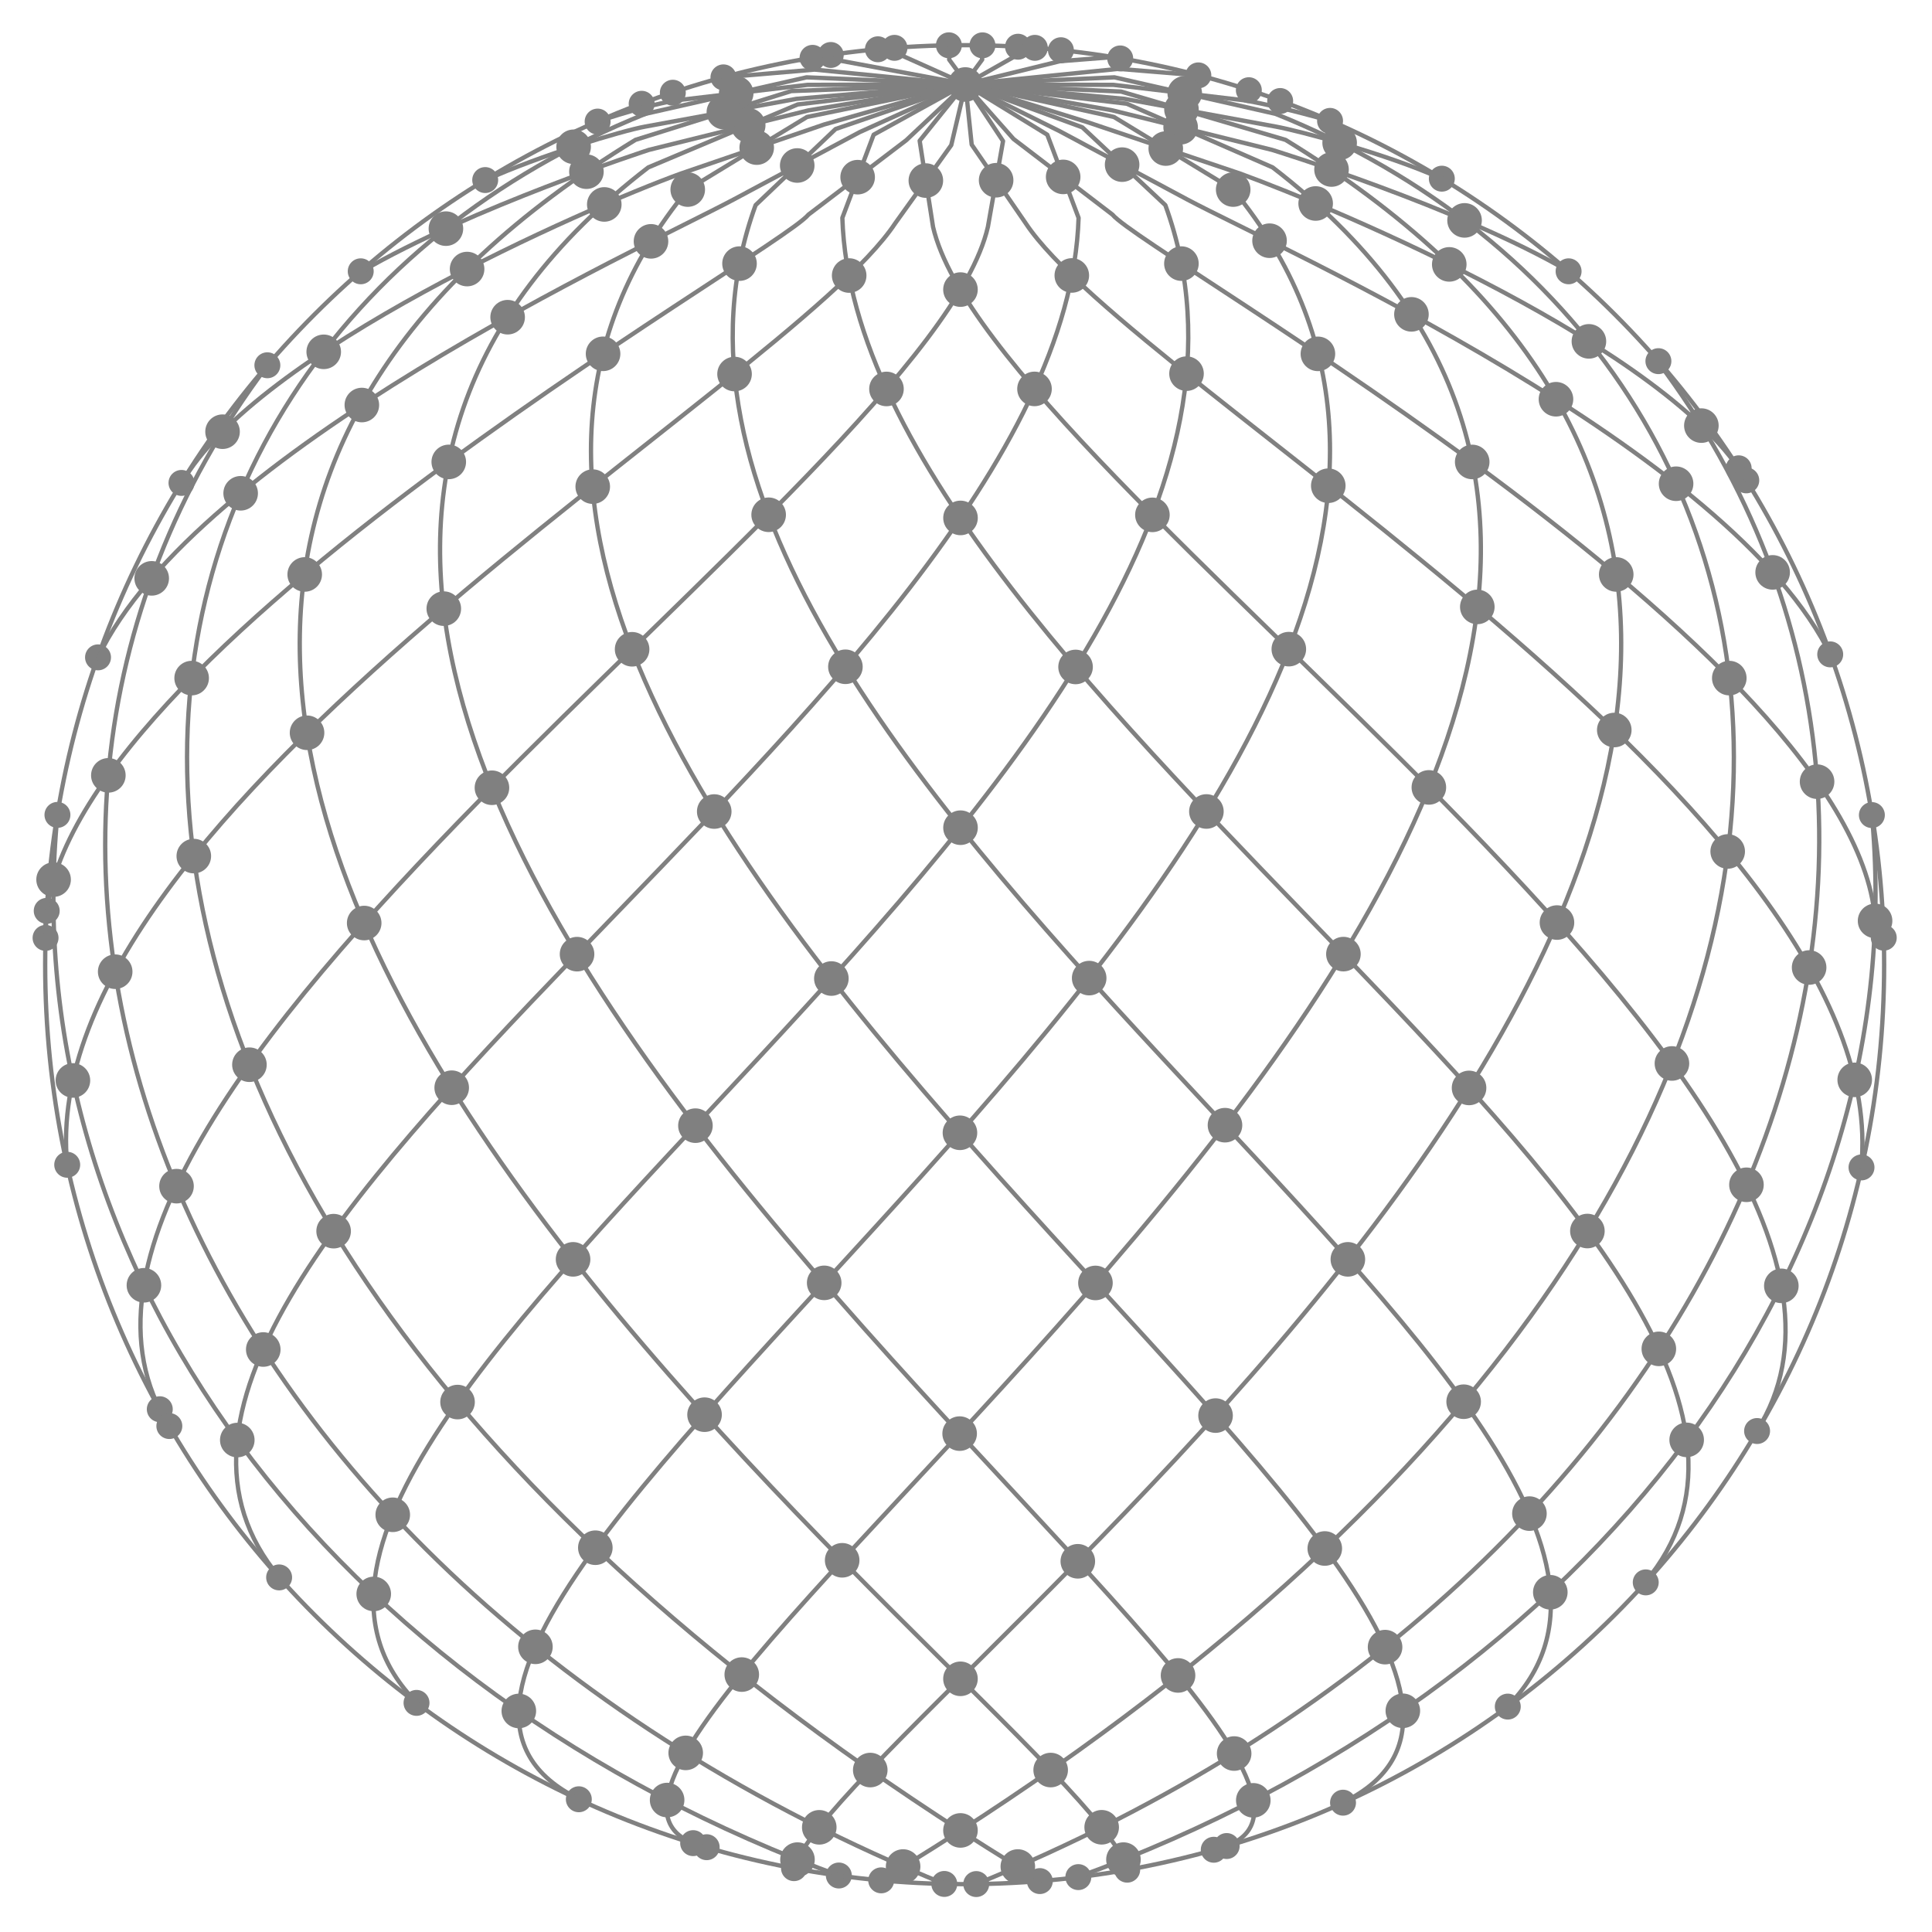
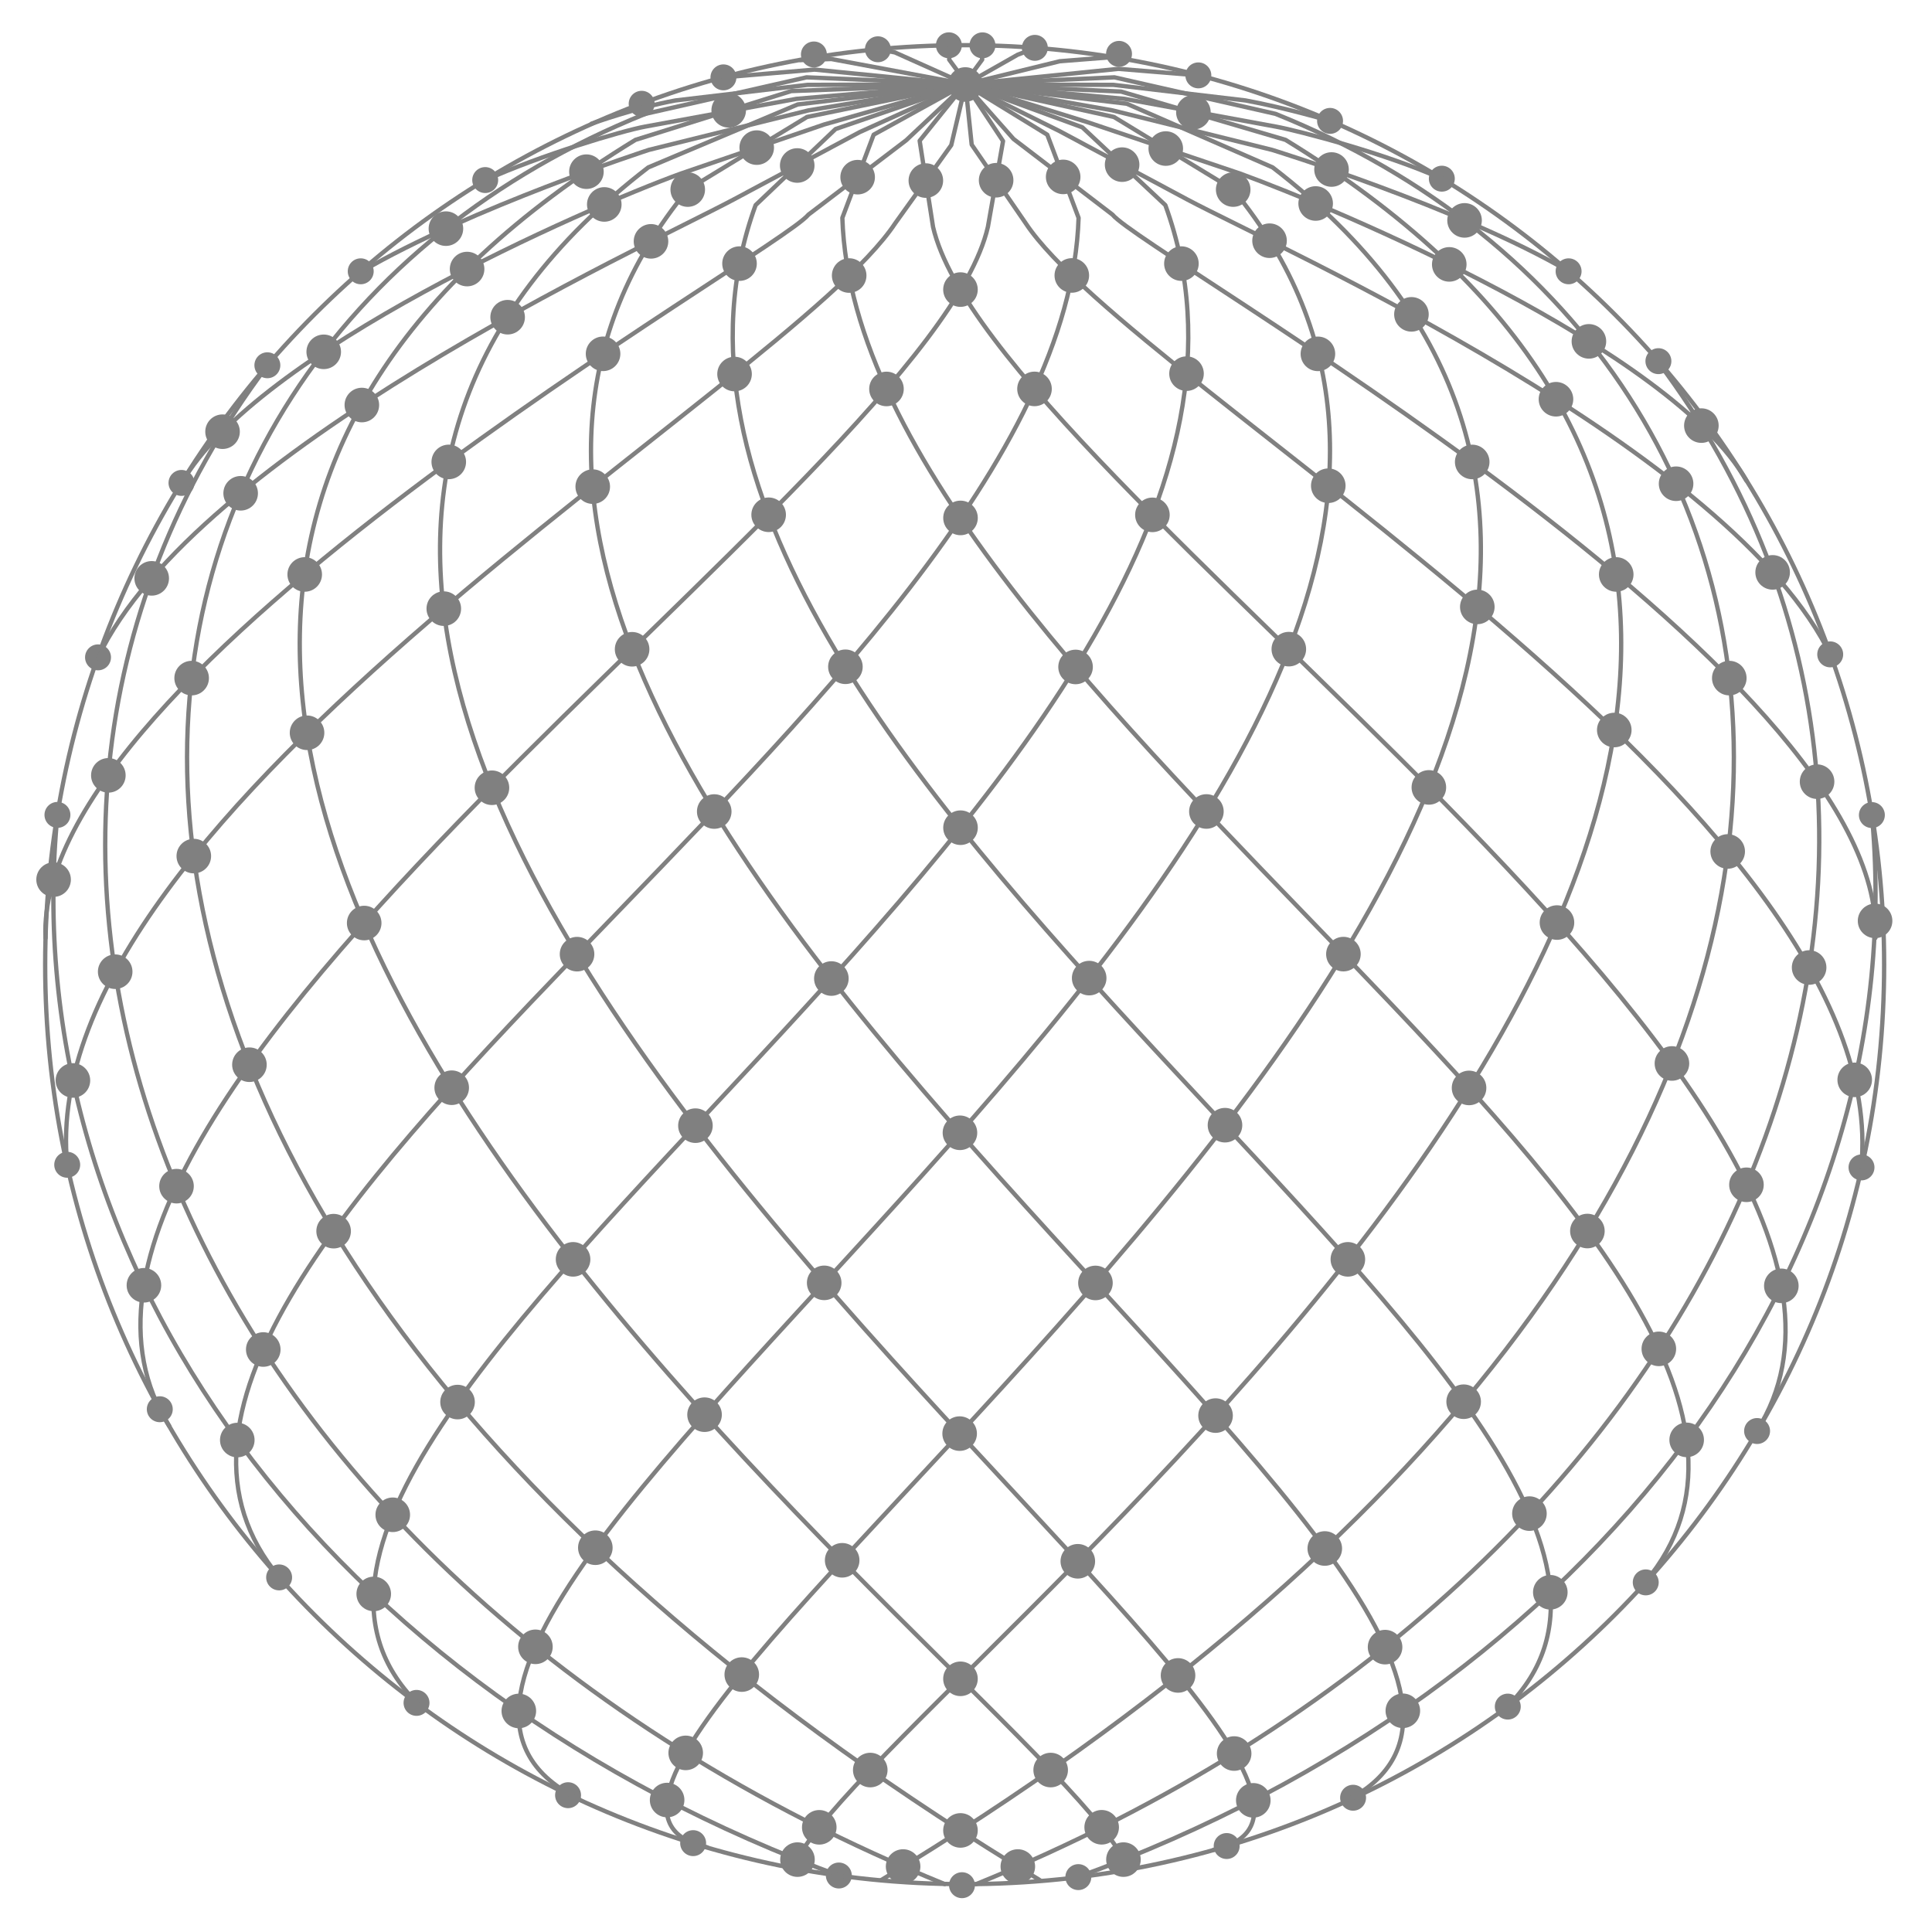
<svg xmlns="http://www.w3.org/2000/svg" width="100%" height="100%" viewBox="-10 -10 447 447">
  <style>
        svg {
            stroke-linecap: round;
            stroke-linejoin: round;
        }

        .bg-sphere,
        .line {
            fill: none;
            stroke: grey;
            stroke-width: 1px;
        }

        .dot {
            fill: grey;
            stroke: none;
            r: 4px;
        }

        .dot-circle {
            fill: grey;
            r: 3px;
        }
    </style>
  <circle class="bg-sphere" cx="213.189" cy="213.189" r="212.739" />
  <g id="dots-circle">
    <circle class="dot dot-circle" cx="209.54" cy="0.48" r="4" />
    <circle class="dot dot-circle" cx="217.31" cy="0.49" r="4" />
    <circle class="dot dot-circle" cx="193.12" cy="1.40" r="4" />
-     <circle class="dot dot-circle" cx="196.95" cy="1.07" r="4" />
-     <circle class="dot dot-circle" cx="225.54" cy="0.81" r="4" />
    <circle class="dot dot-circle" cx="229.43" cy="1.07" r="4" />
-     <circle class="dot dot-circle" cx="235.46" cy="1.62" r="4" />
-     <circle class="dot dot-circle" cx="178.00" cy="3.38" r="4" />
-     <circle class="dot dot-circle" cx="182.21" cy="2.72" r="4" />
-     <circle class="dot dot-circle" cx="249.18" cy="3.52" r="4" />
+     <circle class="dot dot-circle" cx="178.309" cy="2.601" r="4" />
+     <circle class="dot dot-circle" cx="248.906" cy="2.465" r="4" />
    <circle class="dot dot-circle" cx="267.26" cy="7.44" r="4" />
    <circle class="dot dot-circle" cx="157.38" cy="7.90" r="4" />
-     <circle class="dot dot-circle" cx="145.67" cy="11.45" r="4" />
-     <circle class="dot dot-circle" cx="278.94" cy="10.87" r="4" />
-     <circle class="dot dot-circle" cx="286.19" cy="13.37" r="4" />
    <circle class="dot dot-circle" cx="138.46" cy="14.01" r="4" />
-     <circle class="dot dot-circle" cx="128.27" cy="18.13" r="4" />
    <circle class="dot dot-circle" cx="297.73" cy="17.97" r="4" />
    <circle class="dot dot-circle" cx="323.59" cy="31.34" r="4" />
    <circle class="dot dot-circle" cx="102.26" cy="31.66" r="4" />
    <circle class="dot dot-circle" cx="73.46" cy="52.77" r="4" />
    <circle class="dot dot-circle" cx="352.92" cy="52.77" r="4" />
    <circle class="dot dot-circle" cx="373.70" cy="73.56" r="4" />
    <circle class="dot dot-circle" cx="51.86" cy="74.51" r="4" />
-     <circle class="dot dot-circle" cx="392.27" cy="98.35" r="4" />
-     <circle class="dot dot-circle" cx="394.03" cy="101.14" r="4" />
    <circle class="dot dot-circle" cx="31.99" cy="101.73" r="4" />
    <circle class="dot dot-circle" cx="413.45" cy="141.40" r="4" />
    <circle class="dot dot-circle" cx="12.68" cy="142.09" r="4" />
    <circle class="dot dot-circle" cx="3.29" cy="178.54" r="4" />
    <circle class="dot dot-circle" cx="423.09" cy="178.58" r="4" />
-     <circle class="dot dot-circle" cx="0.81" cy="200.74" r="4" />
-     <circle class="dot dot-circle" cx="0.54" cy="207.00" r="4" />
-     <circle class="dot dot-circle" cx="425.84" cy="206.95" r="4" />
    <circle class="dot dot-circle" cx="5.55" cy="259.49" r="4" />
    <circle class="dot dot-circle" cx="420.69" cy="260.10" r="4" />
    <circle class="dot dot-circle" cx="26.97" cy="316.05" r="4" />
-     <circle class="dot dot-circle" cx="29.18" cy="319.94" r="4" />
    <circle class="dot dot-circle" cx="396.53" cy="321.09" r="4" />
    <circle class="dot dot-circle" cx="54.58" cy="354.96" r="4" />
    <circle class="dot dot-circle" cx="370.77" cy="356.11" r="4" />
    <circle class="dot dot-circle" cx="86.37" cy="383.99" r="4" />
    <circle class="dot dot-circle" cx="338.85" cy="384.85" r="4" />
-     <circle class="dot dot-circle" cx="123.92" cy="406.29" r="4" />
-     <circle class="dot dot-circle" cx="300.73" cy="407.08" r="4" />
+     <circle class="dot dot-circle" cx="121.432" cy="405.349" r="4" />
+     <circle class="dot dot-circle" cx="303.061" cy="405.937" r="4" />
    <circle class="dot dot-circle" cx="150.37" cy="416.44" r="4" />
-     <circle class="dot dot-circle" cx="153.50" cy="417.38" r="4" />
    <circle class="dot dot-circle" cx="273.81" cy="417.11" r="4" />
-     <circle class="dot dot-circle" cx="270.82" cy="417.97" r="4" />
-     <circle class="dot dot-circle" cx="173.70" cy="422.23" r="4" />
-     <circle class="dot dot-circle" cx="250.80" cy="422.58" r="4" />
    <circle class="dot dot-circle" cx="184.08" cy="423.93" r="4" />
    <circle class="dot dot-circle" cx="239.49" cy="424.30" r="4" />
-     <circle class="dot dot-circle" cx="193.88" cy="425.05" r="4" />
-     <circle class="dot dot-circle" cx="230.58" cy="425.22" r="4" />
-     <circle class="dot dot-circle" cx="208.48" cy="425.88" r="4" />
-     <circle class="dot dot-circle" cx="215.87" cy="425.91" r="4" />
+     <circle class="dot dot-circle" cx="212.574" cy="426.171" r="4" />
  </g>
  <g id="lines-left">
    <path class="line" d="M213.392,9.547L210.088,23.578L197.135,41.641C172.227,79.342 -2.6,177.654 5.553,259.491" />
    <path class="line" d="M213.397,9.555L222.071,22.643L218.564,42.509C204.832,101.764 -18.553,244.878 29.171,319.947" />
    <path class="line" d="M213.382,9.557L232.304,21.165L239.548,40.401C236.03,151.315 -6.997,281.313 54.636,354.912" />
    <path class="line" d="M213.33,9.533L240.418,19.459L259.619,37.456C306.985,167.544 19.992,317.01 86.419,383.928" />
    <path class="line" d="M275.317,33.86C387.513,170.586 37.27,363.729 123.951,406.221" />
    <path class="line" d="M213.515,9.57L250.683,13.998L284.442,28.728C463.467,166.493 80.603,401.483 153.597,417.406" />
    <path class="line" d="M213.365,9.545L249.384,11.186L287.428,22.361C509.433,158.259 186.167,384.186 173.736,422.053" />
    <path class="line" d="M213.362,9.527L176.81,9.635L146.268,13.241C137.239,14.883 126.852,18.627 126.852,18.627" />
    <path class="line" d="M213.371,9.448L247.835,7.892L285.105,16.339C425.471,72.755 455.613,266.93 193.881,424.985" />
    <path class="line" d="M373.569,73.672C459.092,187.346 394.07,353.413 215.871,425.912" />
    <path class="line" d="M239.486,424.248C358.902,380.813 433.323,281.63 422.983,177.415" />
    <path class="line" d="M0.537,207.004C-2.348,144.969 169.323,49.034 177.056,39.651L199.655,22.458L213.396,9.538" />
    <path class="line" d="M12.628,142.202C35.425,94.31 138.268,47.57 159.649,36.205L188.895,20.571L213.363,9.506" />
    <path class="line" d="M32.043,101.76C49.356,71.385 125.525,38.16 147.499,30.168L180.67,18.807L213.344,9.499" />
    <path class="line" d="M73.556,52.88C98.977,38.041 140.133,24.676 140.133,24.676L177.092,15.528L213.368,9.532" />
    <path class="line" d="M213.351,9.522L174.27,12.87L139.203,19.303C134.015,20.256 114.988,25.907 102.284,31.692" />
    <path class="line" d="M213.321,9.562L178.455,6.102L157.209,7.915" />
    <path class="line" d="M213.29,9.437L182.352,3.659L175.185,3.906" />
    <path class="line" d="M213.313,9.415L197.034,2.124L192.757,1.33" />
    <path class="line" d="M213.47,9.054L209.6,3.784L209.914,0.616" />
    <path class="line" d="M275.317,33.86L247.727,17.064L213.35,9.489" />
  </g>
  <g id="lines-right">
    <path class="line" d="M213.372,9.585L214.815,23.465L227.305,41.641C252.213,79.342 428.783,178.245 420.629,260.082" />
    <path class="line" d="M213.242,9.564L202.778,22.568L205.876,42.509C219.608,101.764 444.198,245.986 396.474,321.055" />
    <path class="line" d="M213.305,9.493L192.136,21.165L184.892,40.401C188.41,151.315 432.313,282.422 370.68,356.021" />
    <path class="line" d="M213.326,9.537L183.321,19.853L164.821,37.456C117.454,167.544 405.231,317.877 338.804,384.795" />
    <path class="line" d="M149.122,33.86C36.926,170.586 387.392,364.559 300.711,407.05" />
    <path class="line" d="M213.364,9.523L174.556,14.165L139.998,28.728C-39.027,166.493 343.816,402.052 270.822,417.975" />
    <path class="line" d="M213.316,9.536L173.044,11.075L137.012,22.361C-84.993,158.259 238.273,384.186 250.704,422.053" />
    <path class="line" d="M213.357,9.543L247.63,9.635L278.172,13.241C287.201,14.883 298.205,18.106 298.205,18.106" />
    <path class="line" d="M213.3,9.457L176.605,7.892L139.334,16.339C-1.031,72.755 -31.173,266.93 230.559,424.985" />
    <path class="line" d="M51.903,74.547C-33.62,188.221 30.37,353.413 208.569,425.912" />
    <path class="line" d="M184.954,424.248C65.538,380.813 -7.011,282.353 3.329,178.138" />
    <path class="line" d="M423.903,207.004C426.787,144.969 255.117,49.034 247.384,39.651L224.503,22.157L213.338,9.551" />
    <path class="line" d="M413.736,141.992C390.939,94.1 286.172,47.57 264.791,36.205L235.158,20.346L213.396,9.539" />
    <path class="line" d="M394.055,101.186C376.742,70.811 298.915,38.16 276.941,30.168L241.61,18.265L213.397,9.514" />
    <path class="line" d="M352.958,52.795C327.537,37.956 284.307,24.676 284.307,24.676L247.348,15.528L213.379,9.539" />
    <path class="line" d="M213.366,9.525L250.17,12.87L285.237,19.303C290.424,20.256 310.866,25.581 323.57,31.366" />
    <path class="line" d="M213.353,9.511L248.761,5.93L267.426,7.45" />
    <path class="line" d="M213.353,9.507L235.196,4.169L247.626,3.196" />
    <path class="line" d="M213.382,9.506L225.434,2.67L229.425,1.116" />
    <path class="line" d="M213.376,9.053L217.246,3.783L216.932,0.616" />
    <path class="line" d="M149.122,33.86L176.713,17.064L213.328,9.528" />
  </g>
  <g id="dots">
    <circle class="dot" cx="213.34" cy="9.55" r="4" />
    <circle class="dot" cx="204.21" cy="31.78" r="4" />
    <circle class="dot" cx="186.47" cy="53.75" r="4" />
    <circle class="dot" cx="159.95" cy="76.54" r="4" />
    <circle class="dot" cx="127.14" cy="102.59" r="4" />
    <circle class="dot" cx="92.68" cy="130.82" r="4" />
    <circle class="dot" cx="61.04" cy="159.54" r="4" />
    <circle class="dot" cx="34.84" cy="188.07" r="4" />
    <circle class="dot" cx="16.65" cy="214.82" r="4" />
    <circle class="dot" cx="6.87" cy="239.98" r="4" />
    <circle class="dot" cx="220.47" cy="31.70" r="4" />
    <circle class="dot" cx="212.22" cy="57.00" r="4" />
    <circle class="dot" cx="195.10" cy="79.99" r="4" />
    <circle class="dot" cx="167.84" cy="109.10" r="4" />
    <circle class="dot" cx="136.25" cy="140.22" r="4" />
    <circle class="dot" cx="103.82" cy="172.26" r="4" />
    <circle class="dot" cx="74.26" cy="203.56" r="4" />
    <circle class="dot" cx="47.71" cy="236.34" r="4" />
    <circle class="dot" cx="30.84" cy="264.44" r="4" />
    <circle class="dot" cx="23.30" cy="287.37" r="4" />
    <circle class="dot" cx="237.98" cy="53.73" r="4" />
    <circle class="dot" cx="229.35" cy="79.98" r="4" />
    <circle class="dot" cx="212.23" cy="109.83" r="4" />
    <circle class="dot" cx="185.60" cy="144.27" r="4" />
    <circle class="dot" cx="155.25" cy="177.76" r="4" />
    <circle class="dot" cx="123.51" cy="210.76" r="4" />
    <circle class="dot" cx="94.51" cy="241.66" r="4" />
    <circle class="dot" cx="67.19" cy="274.85" r="4" />
    <circle class="dot" cx="50.91" cy="302.23" r="4" />
    <circle class="dot" cx="44.90" cy="323.18" r="4" />
    <circle class="dot" cx="235.98" cy="30.93" r="4" />
    <circle class="dot" cx="264.52" cy="76.45" r="4" />
    <circle class="dot" cx="256.63" cy="109.12" r="4" />
    <circle class="dot" cx="238.85" cy="144.31" r="4" />
    <circle class="dot" cx="212.23" cy="181.50" r="4" />
    <circle class="dot" cx="182.35" cy="216.40" r="4" />
    <circle class="dot" cx="150.90" cy="250.44" r="4" />
    <circle class="dot" cx="122.59" cy="281.37" r="4" />
    <circle class="dot" cx="95.86" cy="314.39" r="4" />
    <circle class="dot" cx="80.87" cy="340.47" r="4" />
    <circle class="dot" cx="76.47" cy="358.78" r="4" />
    <circle class="dot" cx="263.34" cy="50.99" r="4" />
    <circle class="dot" cx="249.62" cy="28.09" r="4" />
    <circle class="dot" cx="275.32" cy="33.86" r="4" />
    <circle class="dot" cx="297.32" cy="102.38" r="4" />
    <circle class="dot" cx="288.19" cy="140.19" r="4" />
    <circle class="dot" cx="269.12" cy="177.75" r="4" />
    <circle class="dot" cx="242.00" cy="216.30" r="4" />
    <circle class="dot" cx="212.10" cy="252.09" r="4" />
    <circle class="dot" cx="180.69" cy="286.81" r="4" />
    <circle class="dot" cx="153.01" cy="317.31" r="4" />
    <circle class="dot" cx="127.74" cy="348.09" r="4" />
    <circle class="dot" cx="113.88" cy="371.02" r="4" />
    <circle class="dot" cx="110.04" cy="385.86" r="4" />
    <circle class="dot" cx="294.92" cy="71.87" r="4" />
    <circle class="dot" cx="283.73" cy="45.69" r="4" />
    <circle class="dot" cx="331.80" cy="130.42" r="4" />
    <circle class="dot" cx="320.59" cy="172.18" r="4" />
    <circle class="dot" cx="300.82" cy="210.75" r="4" />
    <circle class="dot" cx="273.42" cy="250.33" r="4" />
    <circle class="dot" cx="243.45" cy="286.83" r="4" />
    <circle class="dot" cx="212.03" cy="321.69" r="4" />
    <circle class="dot" cx="184.85" cy="351.00" r="4" />
    <circle class="dot" cx="161.62" cy="377.44" r="4" />
    <circle class="dot" cx="148.65" cy="395.56" r="4" />
    <circle class="dot" cx="144.35" cy="406.47" r="4" />
    <circle class="dot" cx="330.62" cy="96.88" r="4" />
    <circle class="dot" cx="316.56" cy="62.73" r="4" />
    <circle class="dot" cx="294.40" cy="37.08" r="4" />
-     <circle class="dot" cx="263.16" cy="19.44" r="4" />
    <circle class="dot" cx="363.49" cy="158.90" r="4" />
    <circle class="dot" cx="350.23" cy="203.45" r="4" />
    <circle class="dot" cx="329.89" cy="241.71" r="4" />
    <circle class="dot" cx="301.85" cy="281.37" r="4" />
    <circle class="dot" cx="271.24" cy="317.52" r="4" />
    <circle class="dot" cx="239.37" cy="351.23" r="4" />
    <circle class="dot" cx="212.22" cy="378.42" r="4" />
    <circle class="dot" cx="191.35" cy="399.53" r="4" />
    <circle class="dot" cx="179.55" cy="412.78" r="4" />
    <circle class="dot" cx="174.51" cy="420.25" r="4" />
    <circle class="dot" cx="363.94" cy="122.91" r="4" />
    <circle class="dot" cx="350.00" cy="82.37" r="4" />
    <circle class="dot" cx="325.31" cy="51.17" r="4" />
    <circle class="dot" cx="298.07" cy="29.22" r="4" />
-     <circle class="dot" cx="263.35" cy="15.29" r="4" />
-     <circle class="dot" cx="160.33" cy="11.58" r="4" />
+     <circle class="dot" cx="266.112" cy="15.969" r="4" />
    <circle class="dot" cx="389.73" cy="187.00" r="4" />
    <circle class="dot" cx="376.83" cy="236.05" r="4" />
    <circle class="dot" cx="357.27" cy="274.82" r="4" />
    <circle class="dot" cx="328.64" cy="314.31" r="4" />
    <circle class="dot" cx="296.51" cy="348.27" r="4" />
    <circle class="dot" cx="262.56" cy="377.64" r="4" />
    <circle class="dot" cx="233.09" cy="399.53" r="4" />
-     <circle class="dot" cx="264.11" cy="11.58" r="4" />
    <circle class="dot" cx="212.22" cy="413.50" r="4" />
    <circle class="dot" cx="198.95" cy="421.85" r="4" />
    <circle class="dot" cx="390.10" cy="146.89" r="4" />
    <circle class="dot" cx="377.79" cy="101.92" r="4" />
    <circle class="dot" cx="357.62" cy="68.98" r="4" />
    <circle class="dot" cx="328.85" cy="40.99" r="4" />
-     <circle class="dot" cx="299.95" cy="23.04" r="4" />
    <circle class="dot" cx="408.57" cy="213.85" r="4" />
    <circle class="dot" cx="394.07" cy="264.12" r="4" />
    <circle class="dot" cx="373.80" cy="302.08" r="4" />
    <circle class="dot" cx="343.86" cy="340.20" r="4" />
    <circle class="dot" cx="310.46" cy="371.09" r="4" />
    <circle class="dot" cx="275.54" cy="395.71" r="4" />
    <circle class="dot" cx="244.89" cy="412.77" r="4" />
    <circle class="dot" cx="225.49" cy="421.85" r="4" />
    <circle class="dot" cx="410.41" cy="170.85" r="4" />
    <circle class="dot" cx="400.13" cy="122.43" r="4" />
    <circle class="dot" cx="383.64" cy="88.47" r="4" />
    <circle class="dot" cx="419.12" cy="239.84" r="4" />
    <circle class="dot" cx="402.14" cy="287.50" r="4" />
    <circle class="dot" cx="380.24" cy="323.14" r="4" />
    <circle class="dot" cx="348.69" cy="358.40" r="4" />
    <circle class="dot" cx="314.57" cy="385.82" r="4" />
    <circle class="dot" cx="279.97" cy="406.54" r="4" />
    <circle class="dot" cx="249.93" cy="420.25" r="4" />
    <circle class="dot" cx="423.83" cy="203.06" r="4" />
    <circle class="dot" cx="188.43" cy="30.99" r="4" />
    <circle class="dot" cx="161.10" cy="50.99" r="4" />
    <circle class="dot" cx="129.53" cy="71.86" r="4" />
    <circle class="dot" cx="93.83" cy="96.87" r="4" />
    <circle class="dot" cx="60.50" cy="122.91" r="4" />
    <circle class="dot" cx="34.34" cy="146.89" r="4" />
    <circle class="dot" cx="15.07" cy="169.39" r="4" />
    <circle class="dot" cx="2.40" cy="193.51" r="4" />
    <circle class="dot" cx="174.45" cy="28.29" r="4" />
    <circle class="dot" cx="140.62" cy="45.84" r="4" />
    <circle class="dot" cx="107.45" cy="63.39" r="4" />
    <circle class="dot" cx="73.72" cy="83.71" r="4" />
    <circle class="dot" cx="45.68" cy="104.13" r="4" />
    <circle class="dot" cx="25.10" cy="123.81" r="4" />
    <circle class="dot" cx="129.81" cy="37.30" r="4" />
    <circle class="dot" cx="98.07" cy="52.25" r="4" />
    <circle class="dot" cx="64.90" cy="71.40" r="4" />
    <circle class="dot" cx="41.49" cy="89.88" r="4" />
    <circle class="dot" cx="165.08" cy="24.15" r="4" />
-     <circle class="dot" cx="163.11" cy="18.99" r="4" />
    <circle class="dot" cx="125.68" cy="29.72" r="4" />
    <circle class="dot" cx="93.17" cy="42.90" r="4" />
-     <circle class="dot" cx="157.48" cy="15.95" r="4" />
-     <circle class="dot" cx="122.72" cy="23.96" r="4" />
+     <circle class="dot" cx="158.599" cy="15.521" r="4" />
    <circle class="dot" cx="259.72" cy="24.37" r="4" />
    <circle class="dot" cx="149.12" cy="33.86" r="4" />
  </g>
</svg>
